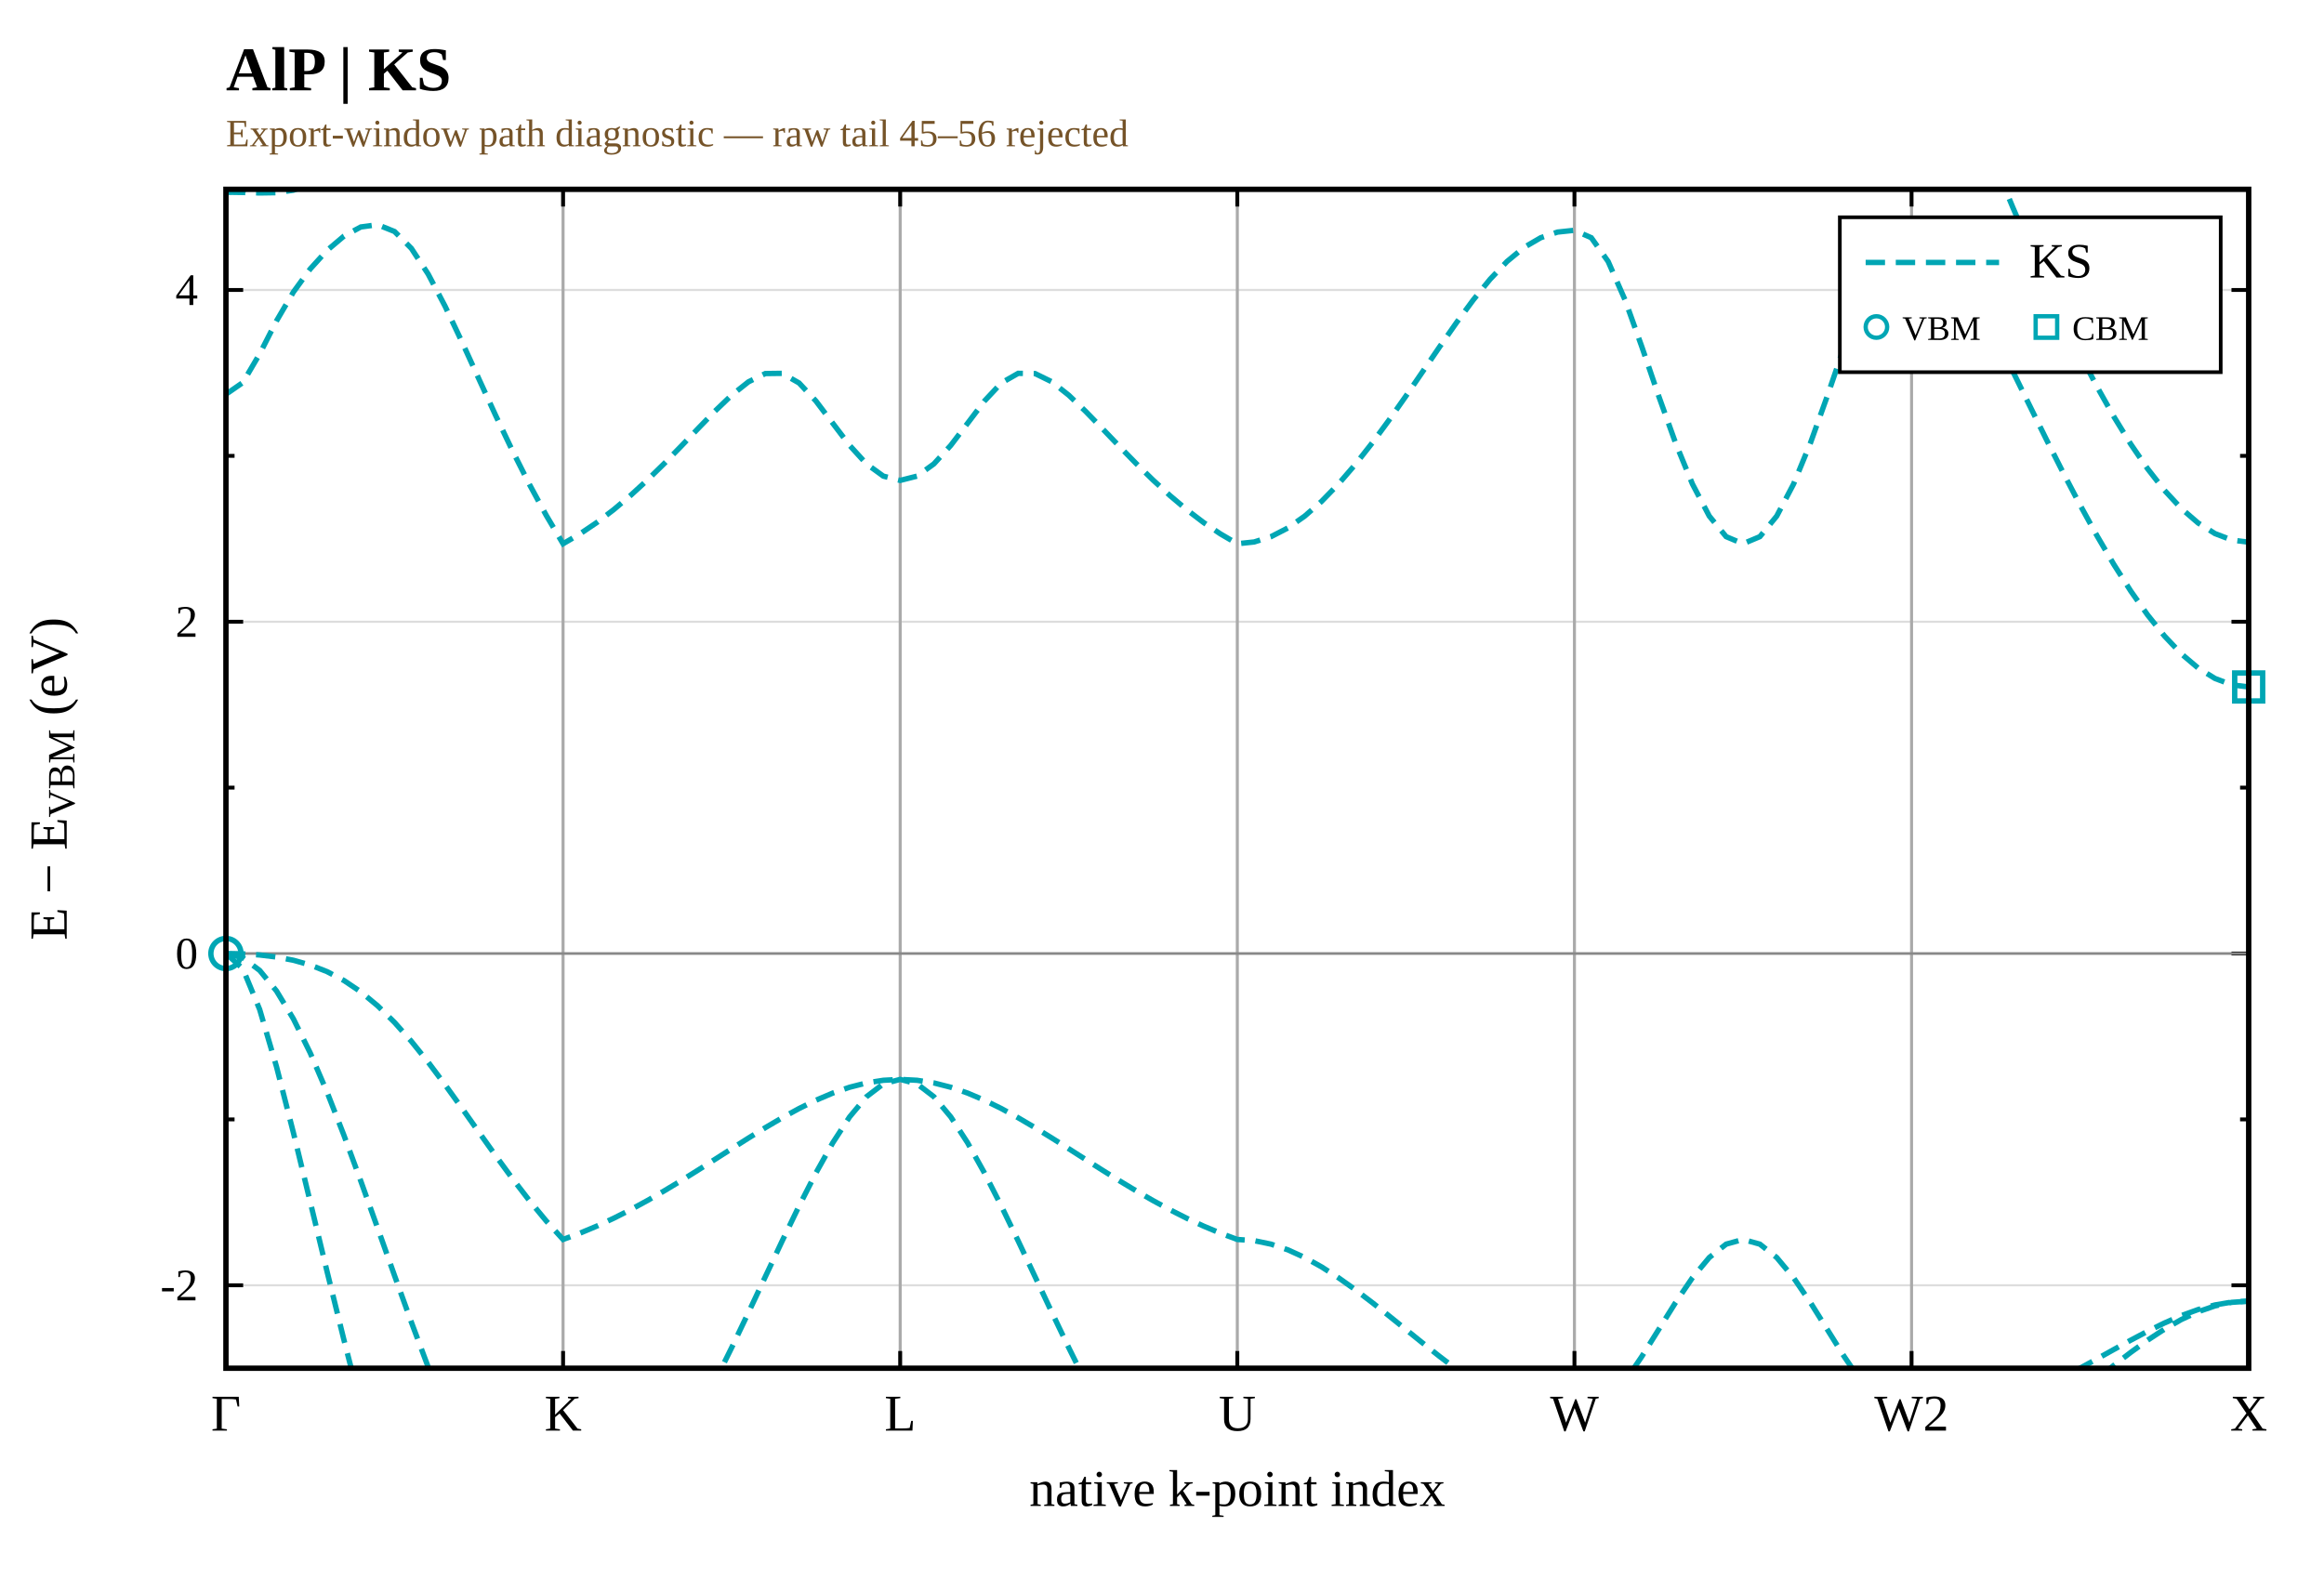
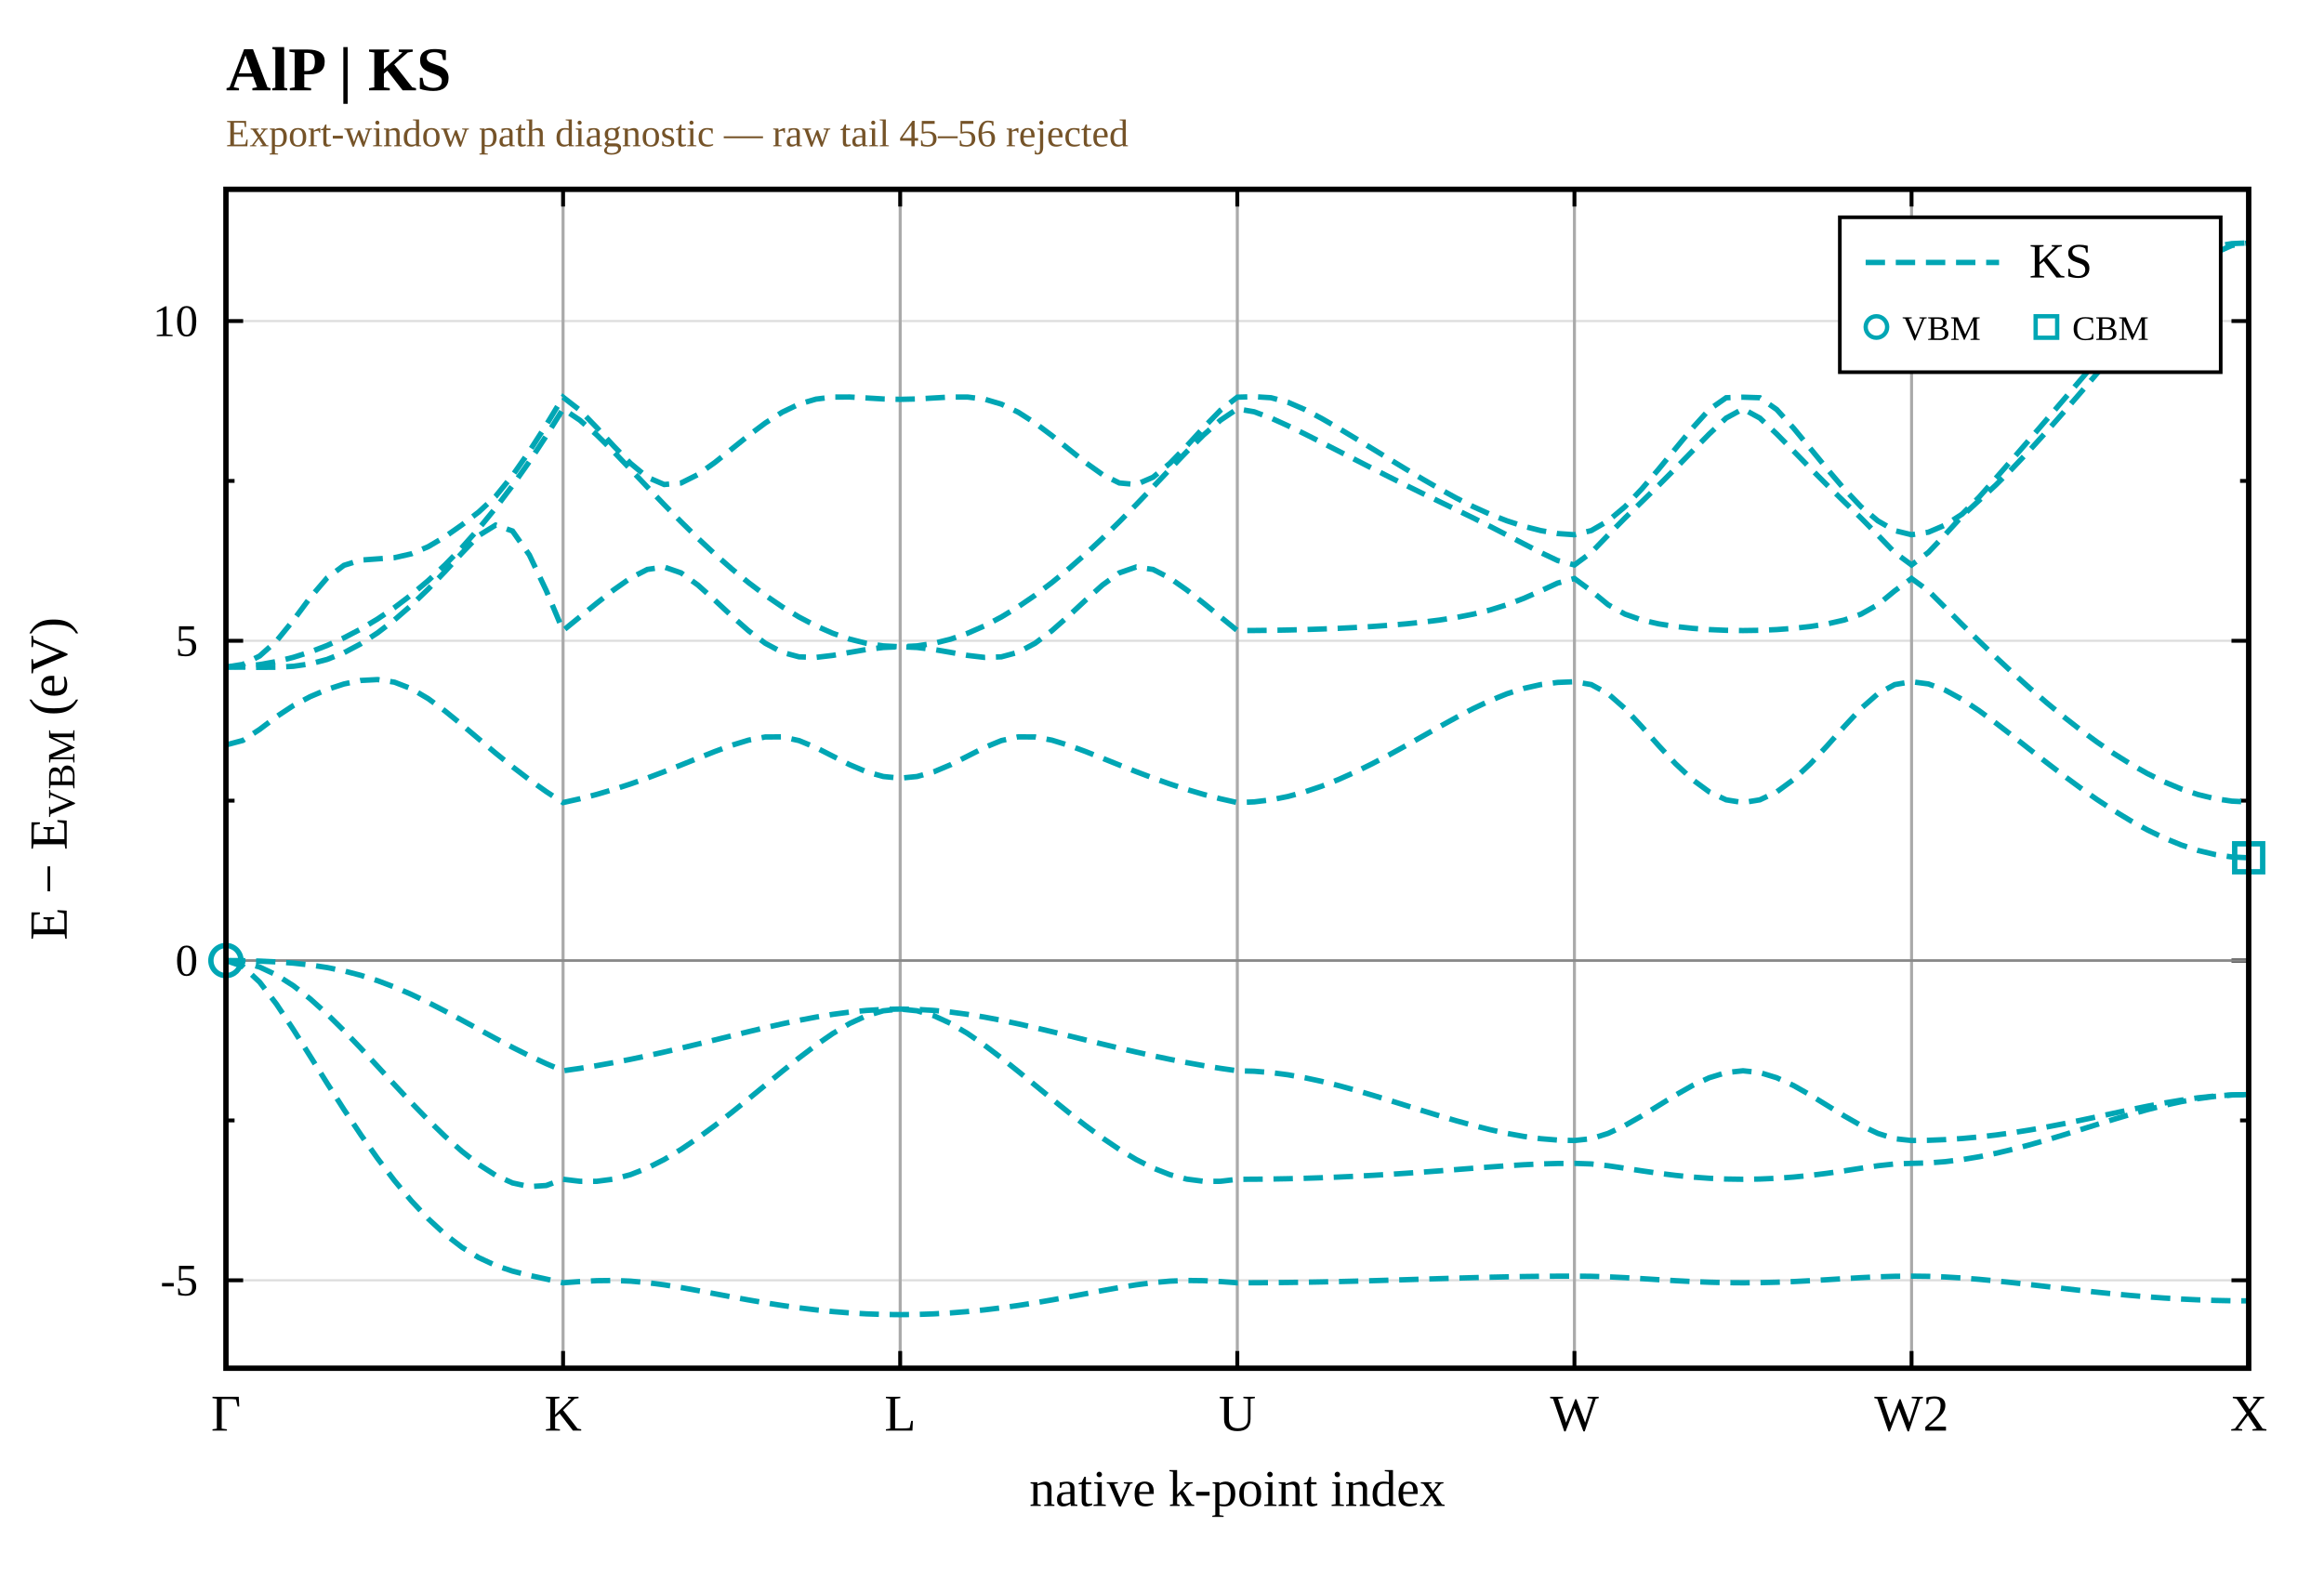
<svg xmlns="http://www.w3.org/2000/svg" width="1080" height="740" viewBox="0 0 1080 740">
  <rect width="100%" height="100%" fill="white" />
  <text x="105" y="42" font-family="Times New Roman, DejaVu Serif, serif" font-size="29" font-weight="bold">AlP | KS</text>
  <defs>
    <clipPath id="frontier-clip">
      <rect x="105" y="88" width="940" height="548" />
    </clipPath>
  </defs>
  <text id="diagnostic-warning" x="105" y="68" font-family="Times New Roman, DejaVu Serif, serif" font-size="18" fill="#755328">Export-window path diagnostic — raw tail 45–56 rejected</text>
-   <line x1="105" y1="597.445" x2="1045" y2="597.445" stroke="#dddddd" stroke-width="1" />
-   <text x="92" y="604.445" text-anchor="end" font-family="Times New Roman, DejaVu Serif, serif" font-size="21">-2</text>
-   <line x1="105" y1="597.445" x2="113" y2="597.445" stroke="black" stroke-width="1.8" />
-   <line x1="1045" y1="597.445" x2="1037" y2="597.445" stroke="black" stroke-width="1.8" />
-   <line x1="105" y1="520.336" x2="109" y2="520.336" stroke="black" stroke-width="1.8" />
-   <line x1="1045" y1="520.336" x2="1041" y2="520.336" stroke="black" stroke-width="1.8" />
-   <line x1="105" y1="443.227" x2="1045" y2="443.227" stroke="#dddddd" stroke-width="1" />
-   <text x="92" y="450.227" text-anchor="end" font-family="Times New Roman, DejaVu Serif, serif" font-size="21">0</text>
-   <line x1="105" y1="443.227" x2="113" y2="443.227" stroke="black" stroke-width="1.8" />
-   <line x1="1045" y1="443.227" x2="1037" y2="443.227" stroke="black" stroke-width="1.8" />
-   <line x1="105" y1="366.118" x2="109" y2="366.118" stroke="black" stroke-width="1.8" />
-   <line x1="1045" y1="366.118" x2="1041" y2="366.118" stroke="black" stroke-width="1.8" />
-   <line x1="105" y1="289.008" x2="1045" y2="289.008" stroke="#dddddd" stroke-width="1" />
-   <text x="92" y="296.008" text-anchor="end" font-family="Times New Roman, DejaVu Serif, serif" font-size="21">2</text>
-   <line x1="105" y1="289.008" x2="113" y2="289.008" stroke="black" stroke-width="1.8" />
-   <line x1="1045" y1="289.008" x2="1037" y2="289.008" stroke="black" stroke-width="1.8" />
-   <line x1="105" y1="211.899" x2="109" y2="211.899" stroke="black" stroke-width="1.8" />
-   <line x1="1045" y1="211.899" x2="1041" y2="211.899" stroke="black" stroke-width="1.8" />
-   <line x1="105" y1="134.790" x2="1045" y2="134.790" stroke="#dddddd" stroke-width="1" />
-   <text x="92" y="141.790" text-anchor="end" font-family="Times New Roman, DejaVu Serif, serif" font-size="21">4</text>
-   <line x1="105" y1="134.790" x2="113" y2="134.790" stroke="black" stroke-width="1.8" />
-   <line x1="1045" y1="134.790" x2="1037" y2="134.790" stroke="black" stroke-width="1.8" />
+   <line x1="105" y1="595.122" x2="1045" y2="595.122" stroke="#dddddd" stroke-width="1" />
+   <text x="92" y="602.122" text-anchor="end" font-family="Times New Roman, DejaVu Serif, serif" font-size="21">-5</text>
+   <line x1="105" y1="595.122" x2="113" y2="595.122" stroke="black" stroke-width="1.8" />
+   <line x1="1045" y1="595.122" x2="1037" y2="595.122" stroke="black" stroke-width="1.8" />
+   <line x1="105" y1="520.807" x2="109" y2="520.807" stroke="black" stroke-width="1.8" />
+   <line x1="1045" y1="520.807" x2="1041" y2="520.807" stroke="black" stroke-width="1.8" />
+   <line x1="105" y1="446.492" x2="1045" y2="446.492" stroke="#dddddd" stroke-width="1" />
+   <text x="92" y="453.492" text-anchor="end" font-family="Times New Roman, DejaVu Serif, serif" font-size="21">0</text>
+   <line x1="105" y1="446.492" x2="113" y2="446.492" stroke="black" stroke-width="1.8" />
+   <line x1="1045" y1="446.492" x2="1037" y2="446.492" stroke="black" stroke-width="1.8" />
+   <line x1="105" y1="372.177" x2="109" y2="372.177" stroke="black" stroke-width="1.8" />
+   <line x1="1045" y1="372.177" x2="1041" y2="372.177" stroke="black" stroke-width="1.8" />
+   <line x1="105" y1="297.862" x2="1045" y2="297.862" stroke="#dddddd" stroke-width="1" />
+   <text x="92" y="304.862" text-anchor="end" font-family="Times New Roman, DejaVu Serif, serif" font-size="21">5</text>
+   <line x1="105" y1="297.862" x2="113" y2="297.862" stroke="black" stroke-width="1.8" />
+   <line x1="1045" y1="297.862" x2="1037" y2="297.862" stroke="black" stroke-width="1.8" />
+   <line x1="105" y1="223.548" x2="109" y2="223.548" stroke="black" stroke-width="1.8" />
+   <line x1="1045" y1="223.548" x2="1041" y2="223.548" stroke="black" stroke-width="1.8" />
+   <line x1="105" y1="149.233" x2="1045" y2="149.233" stroke="#dddddd" stroke-width="1" />
+   <text x="92" y="156.233" text-anchor="end" font-family="Times New Roman, DejaVu Serif, serif" font-size="21">10</text>
+   <line x1="105" y1="149.233" x2="113" y2="149.233" stroke="black" stroke-width="1.8" />
+   <line x1="1045" y1="149.233" x2="1037" y2="149.233" stroke="black" stroke-width="1.8" />
  <line x1="105.000" y1="88" x2="105.000" y2="636" stroke="#aaaaaa" stroke-width="1.4" />
  <text x="105.000" y="665" text-anchor="middle" font-family="Times New Roman, DejaVu Serif, serif" font-size="24">Γ</text>
  <line x1="105.000" y1="88" x2="105.000" y2="96" stroke="black" stroke-width="1.8" />
  <line x1="105.000" y1="636" x2="105.000" y2="628" stroke="black" stroke-width="1.8" />
  <line x1="261.667" y1="88" x2="261.667" y2="636" stroke="#aaaaaa" stroke-width="1.4" />
  <text x="261.667" y="665" text-anchor="middle" font-family="Times New Roman, DejaVu Serif, serif" font-size="24">K</text>
  <line x1="261.667" y1="88" x2="261.667" y2="96" stroke="black" stroke-width="1.8" />
  <line x1="261.667" y1="636" x2="261.667" y2="628" stroke="black" stroke-width="1.8" />
  <line x1="418.333" y1="88" x2="418.333" y2="636" stroke="#aaaaaa" stroke-width="1.4" />
  <text x="418.333" y="665" text-anchor="middle" font-family="Times New Roman, DejaVu Serif, serif" font-size="24">L</text>
  <line x1="418.333" y1="88" x2="418.333" y2="96" stroke="black" stroke-width="1.8" />
  <line x1="418.333" y1="636" x2="418.333" y2="628" stroke="black" stroke-width="1.8" />
  <line x1="575.000" y1="88" x2="575.000" y2="636" stroke="#aaaaaa" stroke-width="1.4" />
  <text x="575.000" y="665" text-anchor="middle" font-family="Times New Roman, DejaVu Serif, serif" font-size="24">U</text>
  <line x1="575.000" y1="88" x2="575.000" y2="96" stroke="black" stroke-width="1.8" />
  <line x1="575.000" y1="636" x2="575.000" y2="628" stroke="black" stroke-width="1.8" />
  <line x1="731.667" y1="88" x2="731.667" y2="636" stroke="#aaaaaa" stroke-width="1.4" />
  <text x="731.667" y="665" text-anchor="middle" font-family="Times New Roman, DejaVu Serif, serif" font-size="24">W</text>
  <line x1="731.667" y1="88" x2="731.667" y2="96" stroke="black" stroke-width="1.8" />
  <line x1="731.667" y1="636" x2="731.667" y2="628" stroke="black" stroke-width="1.8" />
  <line x1="888.333" y1="88" x2="888.333" y2="636" stroke="#aaaaaa" stroke-width="1.4" />
  <text x="888.333" y="665" text-anchor="middle" font-family="Times New Roman, DejaVu Serif, serif" font-size="24">W2</text>
  <line x1="888.333" y1="88" x2="888.333" y2="96" stroke="black" stroke-width="1.8" />
  <line x1="888.333" y1="636" x2="888.333" y2="628" stroke="black" stroke-width="1.8" />
  <line x1="1045.000" y1="88" x2="1045.000" y2="636" stroke="#aaaaaa" stroke-width="1.4" />
  <text x="1045.000" y="665" text-anchor="middle" font-family="Times New Roman, DejaVu Serif, serif" font-size="24">X</text>
  <line x1="1045.000" y1="88" x2="1045.000" y2="96" stroke="black" stroke-width="1.8" />
  <line x1="1045.000" y1="636" x2="1045.000" y2="628" stroke="black" stroke-width="1.8" />
-   <line x1="105" y1="443.227" x2="1045" y2="443.227" stroke="#888888" stroke-width="1.2" />
-   <path id="KS-rank-1" d="M105.000,443.227 L112.833,450.260 L120.667,469.227 L128.500,495.842 L136.333,526.449 L144.167,558.680 L152.000,591.105 L159.833,622.836 L167.667,653.279 L175.500,682.001 L183.333,708.658 L191.167,732.946 L199.000,754.589 L206.833,773.337 L214.667,788.991 L222.500,801.463 L230.333,810.882 L238.167,817.723 L246.000,822.845 L253.833,827.286 L261.667,831.801 L269.500,830.305 L277.333,829.240 L285.167,829.001 L293.000,829.793 L300.833,831.604 L308.667,834.264 L316.500,837.534 L324.333,841.174 L332.167,844.979 L340.000,848.788 L347.833,852.476 L355.667,855.947 L363.500,859.131 L371.333,861.973 L379.167,864.434 L387.000,866.483 L394.833,868.097 L402.667,869.261 L410.500,869.963 L418.333,870.198 L426.167,869.963 L434.000,869.261 L441.833,868.097 L449.667,866.483 L457.500,864.434 L465.333,861.973 L473.167,859.131 L481.000,855.947 L488.833,852.476 L496.667,848.788 L504.500,844.979 L512.333,841.174 L520.167,837.534 L528.000,834.264 L535.833,831.604 L543.667,829.793 L551.500,829.001 L559.333,829.240 L567.167,830.305 L575.000,831.801 L582.833,831.758 L590.667,831.629 L598.500,831.416 L606.333,831.122 L614.167,830.753 L622.000,830.314 L629.833,829.813 L637.667,829.261 L645.500,828.668 L653.333,828.046 L661.167,827.411 L669.000,826.778 L676.833,826.162 L684.667,825.585 L692.500,825.062 L700.333,824.611 L708.167,824.247 L716.000,823.982 L723.833,823.824 L731.667,823.773 L739.500,823.982 L747.333,824.611 L755.167,825.585 L763.000,826.778 L770.833,828.046 L778.667,829.261 L786.500,830.314 L794.333,831.122 L802.167,831.629 L810.000,831.801 L817.833,831.629 L825.667,831.122 L833.500,830.314 L841.333,829.261 L849.167,828.046 L857.000,826.778 L864.833,825.585 L872.667,824.611 L880.500,823.982 L888.333,823.773 L896.167,824.030 L904.000,824.787 L911.833,825.999 L919.667,827.598 L927.500,829.508 L935.333,831.642 L943.167,833.922 L951.000,836.272 L958.833,838.625 L966.667,840.926 L974.500,843.123 L982.333,845.179 L990.167,847.060 L998.000,848.737 L1005.833,850.189 L1013.667,851.399 L1021.500,852.354 L1029.333,853.042 L1037.167,853.458 L1045.000,853.598" fill="none" stroke="#00A6B4" stroke-width="2.5" stroke-dasharray="9 5" clip-path="url(#frontier-clip)" />
-   <path id="KS-rank-2" d="M105.000,443.227 L112.833,445.206 L120.667,451.077 L128.500,460.641 L136.333,473.576 L144.167,489.436 L152.000,507.684 L159.833,527.731 L167.667,548.985 L175.500,570.881 L183.333,592.906 L191.167,614.588 L199.000,635.496 L206.833,655.204 L214.667,673.261 L222.500,689.134 L230.333,702.145 L238.167,711.399 L246.000,715.833 L253.833,714.482 L261.667,706.977 L269.500,709.399 L277.333,709.427 L285.167,706.785 L293.000,701.398 L300.833,693.411 L308.667,683.130 L316.500,670.932 L324.333,657.193 L332.167,642.263 L340.000,626.459 L347.833,610.083 L355.667,593.431 L363.500,576.822 L371.333,560.616 L379.167,545.241 L387.000,531.216 L394.833,519.166 L402.667,509.795 L410.500,503.806 L418.333,501.740 L426.167,503.806 L434.000,509.795 L441.833,519.166 L449.667,531.216 L457.500,545.241 L465.333,560.616 L473.167,576.822 L481.000,593.431 L488.833,610.083 L496.667,626.459 L504.500,642.263 L512.333,657.193 L520.167,670.932 L528.000,683.130 L535.833,693.411 L543.667,701.398 L551.500,706.785 L559.333,709.427 L567.167,709.399 L575.000,706.977 L582.833,706.902 L590.667,706.676 L598.500,706.301 L606.333,705.777 L614.167,705.108 L622.000,704.296 L629.833,703.347 L637.667,702.265 L645.500,701.059 L653.333,699.739 L661.167,698.317 L669.000,696.814 L676.833,695.254 L684.667,693.674 L692.500,692.125 L700.333,690.680 L708.167,689.433 L716.000,688.491 L723.833,687.938 L731.667,687.774 L739.500,688.491 L747.333,690.680 L755.167,693.674 L763.000,696.814 L770.833,699.739 L778.667,702.265 L786.500,704.296 L794.333,705.777 L802.167,706.676 L810.000,706.977 L817.833,706.676 L825.667,705.777 L833.500,704.296 L841.333,702.265 L849.167,699.739 L857.000,696.814 L864.833,693.674 L872.667,690.680 L880.500,688.491 L888.333,687.774 L896.167,687.256 L904.000,685.722 L911.833,683.223 L919.667,679.843 L927.500,675.682 L935.333,670.853 L943.167,665.474 L951.000,659.669 L958.833,653.558 L966.667,647.268 L974.500,640.928 L982.333,634.673 L990.167,628.642 L998.000,622.983 L1005.833,617.848 L1013.667,613.385 L1021.500,609.739 L1029.333,607.034 L1037.167,605.370 L1045.000,604.808" fill="none" stroke="#00A6B4" stroke-width="2.5" stroke-dasharray="9 5" clip-path="url(#frontier-clip)" />
-   <path id="KS-rank-3" d="M105.000,443.227 L112.833,443.390 L120.667,443.907 L128.500,444.855 L136.333,446.356 L144.167,448.564 L152.000,451.647 L159.833,455.766 L167.667,461.041 L175.500,467.536 L183.333,475.235 L191.167,484.040 L199.000,493.778 L206.833,504.223 L214.667,515.117 L222.500,526.192 L230.333,537.193 L238.167,547.883 L246.000,558.052 L253.833,567.522 L261.667,576.142 L269.500,573.229 L277.333,569.940 L285.167,566.296 L293.000,562.328 L300.833,558.066 L308.667,553.552 L316.500,548.830 L324.333,543.949 L332.167,538.972 L340.000,533.964 L347.833,529.004 L355.667,524.175 L363.500,519.569 L371.333,515.286 L379.167,511.428 L387.000,508.097 L394.833,505.388 L402.667,503.385 L410.500,502.155 L418.333,501.740 L426.167,502.155 L434.000,503.385 L441.833,505.388 L449.667,508.097 L457.500,511.428 L465.333,515.286 L473.167,519.569 L481.000,524.175 L488.833,529.004 L496.667,533.964 L504.500,538.972 L512.333,543.949 L520.167,548.830 L528.000,553.552 L535.833,558.066 L543.667,562.328 L551.500,566.296 L559.333,569.940 L567.167,573.229 L575.000,576.142 L582.833,576.692 L590.667,578.321 L598.500,580.966 L606.333,584.533 L614.167,588.902 L622.000,593.938 L629.833,599.503 L637.667,605.455 L645.500,611.659 L653.333,617.985 L661.167,624.309 L669.000,630.511 L676.833,636.470 L684.667,642.066 L692.500,647.170 L700.333,651.640 L708.167,655.320 L716.000,658.046 L723.833,659.694 L731.667,660.228 L739.500,658.046 L747.333,651.640 L755.167,642.066 L763.000,630.511 L770.833,617.985 L778.667,605.455 L786.500,593.938 L794.333,584.533 L802.167,578.321 L810.000,576.142 L817.833,578.321 L825.667,584.533 L833.500,593.938 L841.333,605.455 L849.167,617.985 L857.000,630.511 L864.833,642.066 L872.667,651.640 L880.500,658.046 L888.333,660.228 L896.167,659.956 L904.000,659.144 L911.833,657.801 L919.667,655.945 L927.500,653.599 L935.333,650.797 L943.167,647.577 L951.000,643.989 L958.833,640.091 L966.667,635.952 L974.500,631.656 L982.333,627.296 L990.167,622.980 L998.000,618.830 L1005.833,614.978 L1013.667,611.563 L1021.500,608.723 L1029.333,606.587 L1037.167,605.259 L1045.000,604.808" fill="none" stroke="#00A6B4" stroke-width="2.5" stroke-dasharray="9 5" clip-path="url(#frontier-clip)" />
-   <path id="KS-rank-4" d="M105.000,183.266 L112.833,177.845 L120.667,164.508 L128.500,149.159 L136.333,135.770 L144.167,125.005 L152.000,116.385 L159.833,109.762 L167.667,105.503 L175.500,104.446 L183.333,107.607 L191.167,115.459 L199.000,127.448 L206.833,142.351 L214.667,158.891 L222.500,176.050 L230.333,193.102 L238.167,209.559 L246.000,225.097 L253.833,239.524 L261.667,252.752 L269.500,248.179 L277.333,242.893 L285.167,236.925 L293.000,230.320 L300.833,223.140 L308.667,215.476 L316.500,207.457 L324.333,199.270 L332.167,191.202 L340.000,183.702 L347.833,177.483 L355.667,173.642 L363.500,173.540 L371.333,178.020 L379.167,186.394 L387.000,196.742 L394.833,207.031 L402.667,215.630 L410.500,221.320 L418.333,223.311 L426.167,221.320 L434.000,215.630 L441.833,207.031 L449.667,196.742 L457.500,186.394 L465.333,178.020 L473.167,173.540 L481.000,173.642 L488.833,177.483 L496.667,183.702 L504.500,191.202 L512.333,199.270 L520.167,207.457 L528.000,215.476 L535.833,223.140 L543.667,230.320 L551.500,236.925 L559.333,242.893 L567.167,248.179 L575.000,252.752 L582.833,251.923 L590.667,249.454 L598.500,245.412 L606.333,239.897 L614.167,233.038 L622.000,224.982 L629.833,215.890 L637.667,205.929 L645.500,195.277 L653.333,184.128 L661.167,172.694 L669.000,161.223 L676.833,150.006 L684.667,139.389 L692.500,129.769 L700.333,121.546 L708.167,115.059 L716.000,110.500 L723.833,107.876 L731.667,107.048 L739.500,110.500 L747.333,121.546 L755.167,139.389 L763.000,161.223 L770.833,184.128 L778.667,205.929 L786.500,224.982 L794.333,239.897 L802.167,249.454 L810.000,252.752 L817.833,249.454 L825.667,239.897 L833.500,224.982 L841.333,205.929 L849.167,184.128 L857.000,161.223 L864.833,139.389 L872.667,121.546 L880.500,110.500 L888.333,107.048 L896.167,109.713 L904.000,117.196 L911.833,128.320 L919.667,141.850 L927.500,156.811 L935.333,172.505 L943.167,188.453 L951.000,204.309 L958.833,219.820 L966.667,234.781 L974.500,249.017 L982.333,262.371 L990.167,274.688 L998.000,285.815 L1005.833,295.599 L1013.667,303.884 L1021.500,310.520 L1029.333,315.374 L1037.167,318.333 L1045.000,319.328" fill="none" stroke="#00A6B4" stroke-width="2.5" stroke-dasharray="9 5" clip-path="url(#frontier-clip)" />
-   <path id="KS-rank-5" d="M105.000,89.343 L112.833,89.465 L120.667,89.685 L128.500,89.559 L136.333,88.411 L144.167,85.492 L152.000,80.166 L159.833,72.092 L167.667,61.296 L175.500,48.015 L183.333,32.476 L191.167,14.844 L199.000,-4.709 L206.833,-25.910 L214.667,-48.122 L222.500,-69.241 L230.333,-81.832 L238.167,-74.710 L246.000,-45.823 L253.833,-3.004 L261.667,45.334 L269.500,28.812 L277.333,12.306 L285.167,-3.629 L293.000,-17.915 L300.833,-28.360 L308.667,-31.286 L316.500,-24.210 L324.333,-9.531 L332.167,8.668 L340.000,27.623 L347.833,45.512 L355.667,60.705 L363.500,71.553 L371.333,77.036 L379.167,77.697 L387.000,75.302 L394.833,71.678 L402.667,68.187 L410.500,65.739 L418.333,64.864 L426.167,65.739 L434.000,68.187 L441.833,71.678 L449.667,75.302 L457.500,77.697 L465.333,77.036 L473.167,71.553 L481.000,60.705 L488.833,45.512 L496.667,27.623 L504.500,8.668 L512.333,-9.531 L520.167,-24.210 L528.000,-31.286 L535.833,-28.360 L543.667,-17.915 L551.500,-3.629 L559.333,12.306 L567.167,28.812 L575.000,45.334 L582.833,45.261 L590.667,45.043 L598.500,44.678 L606.333,44.162 L614.167,43.490 L622.000,42.655 L629.833,41.643 L637.667,40.431 L645.500,38.990 L653.333,37.269 L661.167,35.195 L669.000,32.659 L676.833,29.508 L684.667,25.539 L692.500,20.509 L700.333,14.188 L708.167,6.455 L716.000,-2.528 L723.833,-11.885 L731.667,-17.394 L739.500,-2.528 L747.333,14.188 L755.167,25.539 L763.000,32.659 L770.833,37.269 L778.667,40.431 L786.500,42.655 L794.333,44.162 L802.167,45.043 L810.000,45.334 L817.833,45.043 L825.667,44.162 L833.500,42.655 L841.333,40.431 L849.167,37.269 L857.000,32.659 L864.833,25.539 L872.667,14.188 L880.500,-2.528 L888.333,-17.394 L896.167,-2.633 L904.000,17.673 L911.833,37.995 L919.667,57.942 L927.500,77.394 L935.333,96.278 L943.167,114.528 L951.000,132.076 L958.833,148.849 L966.667,164.766 L974.500,179.735 L982.333,193.651 L990.167,206.400 L998.000,217.857 L1005.833,227.886 L1013.667,236.347 L1021.500,243.102 L1029.333,248.030 L1037.167,251.031 L1045.000,252.038" fill="none" stroke="#00A6B4" stroke-width="2.5" stroke-dasharray="9 5" clip-path="url(#frontier-clip)" />
-   <path id="KS-rank-6" d="M105.000,89.343 L112.833,88.595 L120.667,86.363 L128.500,82.682 L136.333,77.596 L144.167,71.139 L152.000,63.321 L159.833,54.118 L167.667,43.475 L175.500,31.319 L183.333,17.576 L191.167,2.173 L199.000,-14.965 L206.833,-33.921 L214.667,-54.783 L222.500,-77.628 L230.333,-102.508 L238.167,-129.437 L246.000,-158.384 L253.833,-189.271 L261.667,-221.956 L269.500,-208.276 L277.333,-190.533 L285.167,-170.394 L293.000,-149.176 L300.833,-127.706 L308.667,-106.483 L316.500,-85.824 L324.333,-65.946 L332.167,-47.014 L340.000,-29.165 L347.833,-12.522 L355.667,2.798 L363.500,16.682 L371.333,29.017 L379.167,39.691 L387.000,48.600 L394.833,55.646 L402.667,60.744 L410.500,63.831 L418.333,64.864 L426.167,63.831 L434.000,60.744 L441.833,55.646 L449.667,48.600 L457.500,39.691 L465.333,29.017 L473.167,16.682 L481.000,2.798 L488.833,-12.522 L496.667,-29.165 L504.500,-47.014 L512.333,-65.946 L520.167,-85.824 L528.000,-106.483 L535.833,-127.706 L543.667,-149.176 L551.500,-170.394 L559.333,-190.533 L567.167,-208.276 L575.000,-221.956 L582.833,-218.475 L590.667,-210.864 L598.500,-201.666 L606.333,-191.762 L614.167,-181.516 L622.000,-171.119 L629.833,-160.687 L637.667,-150.301 L645.500,-140.019 L653.333,-129.881 L661.167,-119.905 L669.000,-110.068 L676.833,-100.285 L684.667,-90.396 L692.500,-80.238 L700.333,-69.788 L708.167,-59.200 L716.000,-48.756 L723.833,-39.119 L731.667,-33.797 L739.500,-48.756 L747.333,-69.788 L755.167,-90.396 L763.000,-110.068 L770.833,-129.881 L778.667,-150.301 L786.500,-171.119 L794.333,-191.762 L802.167,-210.864 L810.000,-221.956 L817.833,-210.864 L825.667,-191.762 L833.500,-171.119 L841.333,-150.301 L849.167,-129.881 L857.000,-110.068 L864.833,-90.396 L872.667,-69.788 L880.500,-48.756 L888.333,-33.797 L896.167,-48.946 L904.000,-70.421 L911.833,-92.696 L919.667,-111.458 L927.500,-130.142 L935.333,-150.470 L943.167,-171.995 L951.000,-194.397 L958.833,-217.441 L966.667,-240.928 L974.500,-264.670 L982.333,-288.468 L990.167,-312.082 L998.000,-335.193 L1005.833,-357.352 L1013.667,-377.896 L1021.500,-395.864 L1029.333,-409.993 L1037.167,-419.008 L1045.000,-422.090" fill="none" stroke="#00A6B4" stroke-width="2.5" stroke-dasharray="9 5" clip-path="url(#frontier-clip)" />
-   <path id="KS-rank-7" d="M105.000,89.343 L112.833,86.161 L120.667,75.993 L128.500,57.855 L136.333,32.894 L144.167,5.550 L152.000,-18.135 L159.833,-33.318 L167.667,-39.624 L175.500,-41.093 L183.333,-42.575 L191.167,-47.177 L199.000,-55.801 L206.833,-67.853 L214.667,-82.117 L222.500,-97.679 L230.333,-116.545 L238.167,-141.608 L246.000,-170.825 L253.833,-202.520 L261.667,-236.049 L269.500,-220.314 L277.333,-199.385 L285.167,-177.220 L293.000,-156.350 L300.833,-139.549 L308.667,-130.760 L316.500,-132.603 L324.333,-142.768 L332.167,-157.263 L340.000,-173.455 L347.833,-189.762 L355.667,-204.973 L363.500,-217.953 L371.333,-227.701 L379.167,-233.694 L387.000,-236.214 L394.833,-236.263 L402.667,-235.122 L410.500,-233.932 L418.333,-233.448 L426.167,-233.932 L434.000,-235.122 L441.833,-236.263 L449.667,-236.214 L457.500,-233.694 L465.333,-227.701 L473.167,-217.953 L481.000,-204.973 L488.833,-189.762 L496.667,-173.455 L504.500,-157.263 L512.333,-142.768 L520.167,-132.603 L528.000,-130.760 L535.833,-139.549 L543.667,-156.350 L551.500,-177.220 L559.333,-199.385 L567.167,-220.314 L575.000,-236.049 L582.833,-236.672 L590.667,-235.402 L598.500,-229.979 L606.333,-221.201 L614.167,-210.476 L622.000,-198.746 L629.833,-186.531 L637.667,-174.117 L645.500,-161.685 L653.333,-149.362 L661.167,-137.264 L669.000,-125.532 L676.833,-114.365 L684.667,-104.037 L692.500,-94.839 L700.333,-86.940 L708.167,-80.380 L716.000,-75.212 L723.833,-71.638 L731.667,-70.217 L739.500,-75.212 L747.333,-86.940 L755.167,-104.037 L763.000,-125.532 L770.833,-149.362 L778.667,-174.117 L786.500,-198.746 L794.333,-221.201 L802.167,-235.402 L810.000,-236.049 L817.833,-235.402 L825.667,-221.201 L833.500,-198.746 L841.333,-174.117 L849.167,-149.362 L857.000,-125.532 L864.833,-104.037 L872.667,-86.940 L880.500,-75.212 L888.333,-70.217 L896.167,-73.276 L904.000,-81.950 L911.833,-95.079 L919.667,-115.390 L927.500,-138.397 L935.333,-161.657 L943.167,-185.126 L951.000,-208.762 L958.833,-232.520 L966.667,-256.348 L974.500,-280.181 L982.333,-303.935 L990.167,-327.476 L998.000,-350.584 L1005.833,-372.816 L1013.667,-393.131 L1021.500,-409.051 L1029.333,-417.850 L1037.167,-421.246 L1045.000,-422.090" fill="none" stroke="#00A6B4" stroke-width="2.5" stroke-dasharray="9 5" clip-path="url(#frontier-clip)" />
-   <circle id="KS-VBM-1" cx="105.000" cy="443.227" r="7" fill="none" stroke="#00A6B4" stroke-width="2.5" />
-   <rect id="KS-CBM-1" x="1038.500" y="312.828" width="13" height="13" fill="none" stroke="#00A6B4" stroke-width="2.5" />
+   <line x1="105" y1="446.492" x2="1045" y2="446.492" stroke="#888888" stroke-width="1.2" />
+   <path id="KS-rank-1" d="M105.000,446.492 L112.833,449.203 L120.667,456.515 L128.500,466.775 L136.333,478.574 L144.167,491.000 L152.000,503.500 L159.833,515.732 L167.667,527.468 L175.500,538.540 L183.333,548.817 L191.167,558.180 L199.000,566.523 L206.833,573.751 L214.667,579.785 L222.500,584.593 L230.333,588.225 L238.167,590.862 L246.000,592.836 L253.833,594.548 L261.667,596.289 L269.500,595.712 L277.333,595.301 L285.167,595.209 L293.000,595.515 L300.833,596.213 L308.667,597.238 L316.500,598.499 L324.333,599.902 L332.167,601.369 L340.000,602.838 L347.833,604.259 L355.667,605.597 L363.500,606.825 L371.333,607.920 L379.167,608.869 L387.000,609.659 L394.833,610.281 L402.667,610.730 L410.500,611.001 L418.333,611.091 L426.167,611.001 L434.000,610.730 L441.833,610.281 L449.667,609.659 L457.500,608.869 L465.333,607.920 L473.167,606.825 L481.000,605.597 L488.833,604.259 L496.667,602.838 L504.500,601.369 L512.333,599.902 L520.167,598.499 L528.000,597.238 L535.833,596.213 L543.667,595.515 L551.500,595.209 L559.333,595.301 L567.167,595.712 L575.000,596.289 L582.833,596.272 L590.667,596.223 L598.500,596.140 L606.333,596.027 L614.167,595.885 L622.000,595.715 L629.833,595.523 L637.667,595.310 L645.500,595.081 L653.333,594.841 L661.167,594.596 L669.000,594.352 L676.833,594.115 L684.667,593.892 L692.500,593.691 L700.333,593.517 L708.167,593.377 L716.000,593.275 L723.833,593.214 L731.667,593.194 L739.500,593.275 L747.333,593.517 L755.167,593.892 L763.000,594.352 L770.833,594.841 L778.667,595.310 L786.500,595.715 L794.333,596.027 L802.167,596.223 L810.000,596.289 L817.833,596.223 L825.667,596.027 L833.500,595.715 L841.333,595.310 L849.167,594.841 L857.000,594.352 L864.833,593.892 L872.667,593.517 L880.500,593.275 L888.333,593.194 L896.167,593.293 L904.000,593.585 L911.833,594.052 L919.667,594.669 L927.500,595.405 L935.333,596.228 L943.167,597.107 L951.000,598.012 L958.833,598.920 L966.667,599.806 L974.500,600.654 L982.333,601.446 L990.167,602.171 L998.000,602.818 L1005.833,603.378 L1013.667,603.844 L1021.500,604.212 L1029.333,604.477 L1037.167,604.638 L1045.000,604.692" fill="none" stroke="#00A6B4" stroke-width="2.5" stroke-dasharray="9 5" clip-path="url(#frontier-clip)" />
+   <path id="KS-rank-2" d="M105.000,446.492 L112.833,447.255 L120.667,449.518 L128.500,453.205 L136.333,458.192 L144.167,464.306 L152.000,471.341 L159.833,479.069 L167.667,487.262 L175.500,495.703 L183.333,504.194 L191.167,512.553 L199.000,520.613 L206.833,528.210 L214.667,535.171 L222.500,541.290 L230.333,546.306 L238.167,549.873 L246.000,551.583 L253.833,551.062 L261.667,548.169 L269.500,549.102 L277.333,549.113 L285.167,548.095 L293.000,546.018 L300.833,542.939 L308.667,538.976 L316.500,534.273 L324.333,528.977 L332.167,523.221 L340.000,517.129 L347.833,510.816 L355.667,504.396 L363.500,497.993 L371.333,491.746 L379.167,485.819 L387.000,480.412 L394.833,475.767 L402.667,472.154 L410.500,469.846 L418.333,469.049 L426.167,469.846 L434.000,472.154 L441.833,475.767 L449.667,480.412 L457.500,485.819 L465.333,491.746 L473.167,497.993 L481.000,504.396 L488.833,510.816 L496.667,517.129 L504.500,523.221 L512.333,528.977 L520.167,534.273 L528.000,538.976 L535.833,542.939 L543.667,546.018 L551.500,548.095 L559.333,549.113 L567.167,549.102 L575.000,548.169 L582.833,548.140 L590.667,548.053 L598.500,547.908 L606.333,547.706 L614.167,547.448 L622.000,547.135 L629.833,546.769 L637.667,546.352 L645.500,545.887 L653.333,545.378 L661.167,544.830 L669.000,544.251 L676.833,543.649 L684.667,543.040 L692.500,542.443 L700.333,541.886 L708.167,541.405 L716.000,541.042 L723.833,540.829 L731.667,540.766 L739.500,541.042 L747.333,541.886 L755.167,543.040 L763.000,544.251 L770.833,545.378 L778.667,546.352 L786.500,547.135 L794.333,547.706 L802.167,548.053 L810.000,548.169 L817.833,548.053 L825.667,547.706 L833.500,547.135 L841.333,546.352 L849.167,545.378 L857.000,544.251 L864.833,543.040 L872.667,541.886 L880.500,541.042 L888.333,540.766 L896.167,540.566 L904.000,539.975 L911.833,539.012 L919.667,537.708 L927.500,536.104 L935.333,534.243 L943.167,532.169 L951.000,529.931 L958.833,527.575 L966.667,525.151 L974.500,522.707 L982.333,520.295 L990.167,517.970 L998.000,515.789 L1005.833,513.809 L1013.667,512.088 L1021.500,510.683 L1029.333,509.640 L1037.167,508.999 L1045.000,508.782" fill="none" stroke="#00A6B4" stroke-width="2.5" stroke-dasharray="9 5" clip-path="url(#frontier-clip)" />
+   <path id="KS-rank-3" d="M105.000,446.492 L112.833,446.555 L120.667,446.754 L128.500,447.120 L136.333,447.698 L144.167,448.549 L152.000,449.738 L159.833,451.326 L167.667,453.359 L175.500,455.863 L183.333,458.831 L191.167,462.226 L199.000,465.980 L206.833,470.006 L214.667,474.206 L222.500,478.475 L230.333,482.716 L238.167,486.837 L246.000,490.757 L253.833,494.408 L261.667,497.731 L269.500,496.608 L277.333,495.340 L285.167,493.936 L293.000,492.406 L300.833,490.763 L308.667,489.023 L316.500,487.202 L324.333,485.321 L332.167,483.402 L340.000,481.472 L347.833,479.559 L355.667,477.698 L363.500,475.922 L371.333,474.271 L379.167,472.784 L387.000,471.500 L394.833,470.455 L402.667,469.683 L410.500,469.209 L418.333,469.049 L426.167,469.209 L434.000,469.683 L441.833,470.455 L449.667,471.500 L457.500,472.784 L465.333,474.271 L473.167,475.922 L481.000,477.698 L488.833,479.559 L496.667,481.472 L504.500,483.402 L512.333,485.321 L520.167,487.202 L528.000,489.023 L535.833,490.763 L543.667,492.406 L551.500,493.936 L559.333,495.340 L567.167,496.608 L575.000,497.731 L582.833,497.943 L590.667,498.571 L598.500,499.591 L606.333,500.966 L614.167,502.651 L622.000,504.592 L629.833,506.737 L637.667,509.031 L645.500,511.423 L653.333,513.862 L661.167,516.300 L669.000,518.691 L676.833,520.988 L684.667,523.145 L692.500,525.113 L700.333,526.836 L708.167,528.255 L716.000,529.306 L723.833,529.941 L731.667,530.147 L739.500,529.306 L747.333,526.836 L755.167,523.145 L763.000,518.691 L770.833,513.862 L778.667,509.031 L786.500,504.592 L794.333,500.966 L802.167,498.571 L810.000,497.731 L817.833,498.571 L825.667,500.966 L833.500,504.592 L841.333,509.031 L849.167,513.862 L857.000,518.691 L864.833,523.145 L872.667,526.836 L880.500,529.306 L888.333,530.147 L896.167,530.042 L904.000,529.729 L911.833,529.211 L919.667,528.496 L927.500,527.591 L935.333,526.511 L943.167,525.270 L951.000,523.886 L958.833,522.384 L966.667,520.788 L974.500,519.132 L982.333,517.451 L990.167,515.788 L998.000,514.188 L1005.833,512.703 L1013.667,511.386 L1021.500,510.291 L1029.333,509.468 L1037.167,508.956 L1045.000,508.782" fill="none" stroke="#00A6B4" stroke-width="2.5" stroke-dasharray="9 5" clip-path="url(#frontier-clip)" />
+   <path id="KS-rank-4" d="M105.000,346.276 L112.833,344.186 L120.667,339.045 L128.500,333.128 L136.333,327.966 L144.167,323.816 L152.000,320.493 L159.833,317.940 L167.667,316.298 L175.500,315.891 L183.333,317.109 L191.167,320.136 L199.000,324.758 L206.833,330.503 L214.667,336.880 L222.500,343.494 L230.333,350.068 L238.167,356.412 L246.000,362.402 L253.833,367.964 L261.667,373.063 L269.500,371.300 L277.333,369.263 L285.167,366.962 L293.000,364.416 L300.833,361.648 L308.667,358.693 L316.500,355.602 L324.333,352.446 L332.167,349.336 L340.000,346.444 L347.833,344.047 L355.667,342.566 L363.500,342.527 L371.333,344.254 L379.167,347.482 L387.000,351.471 L394.833,355.438 L402.667,358.753 L410.500,360.946 L418.333,361.714 L426.167,360.946 L434.000,358.753 L441.833,355.438 L449.667,351.471 L457.500,347.482 L465.333,344.254 L473.167,342.527 L481.000,342.566 L488.833,344.047 L496.667,346.444 L504.500,349.336 L512.333,352.446 L520.167,355.602 L528.000,358.693 L535.833,361.648 L543.667,364.416 L551.500,366.962 L559.333,369.263 L567.167,371.300 L575.000,373.063 L582.833,372.744 L590.667,371.792 L598.500,370.233 L606.333,368.107 L614.167,365.463 L622.000,362.358 L629.833,358.853 L637.667,355.013 L645.500,350.907 L653.333,346.609 L661.167,342.201 L669.000,337.778 L676.833,333.454 L684.667,329.362 L692.500,325.653 L700.333,322.483 L708.167,319.982 L716.000,318.224 L723.833,317.213 L731.667,316.894 L739.500,318.224 L747.333,322.483 L755.167,329.362 L763.000,337.778 L770.833,346.609 L778.667,355.013 L786.500,362.358 L794.333,368.107 L802.167,371.792 L810.000,373.063 L817.833,371.792 L825.667,368.107 L833.500,362.358 L841.333,355.013 L849.167,346.609 L857.000,337.778 L864.833,329.362 L872.667,322.483 L880.500,318.224 L888.333,316.894 L896.167,317.921 L904.000,320.806 L911.833,325.094 L919.667,330.310 L927.500,336.078 L935.333,342.128 L943.167,348.276 L951.000,354.388 L958.833,360.368 L966.667,366.135 L974.500,371.623 L982.333,376.771 L990.167,381.520 L998.000,385.809 L1005.833,389.581 L1013.667,392.775 L1021.500,395.333 L1029.333,397.204 L1037.167,398.345 L1045.000,398.728" fill="none" stroke="#00A6B4" stroke-width="2.5" stroke-dasharray="9 5" clip-path="url(#frontier-clip)" />
+   <path id="KS-rank-5" d="M105.000,310.069 L112.833,310.116 L120.667,310.200 L128.500,310.152 L136.333,309.709 L144.167,308.584 L152.000,306.531 L159.833,303.418 L167.667,299.256 L175.500,294.136 L183.333,288.146 L191.167,281.349 L199.000,273.811 L206.833,265.638 L214.667,257.075 L222.500,248.934 L230.333,244.080 L238.167,246.825 L246.000,257.961 L253.833,274.468 L261.667,293.103 L269.500,286.734 L277.333,280.370 L285.167,274.227 L293.000,268.720 L300.833,264.693 L308.667,263.565 L316.500,266.293 L324.333,271.952 L332.167,278.968 L340.000,286.275 L347.833,293.171 L355.667,299.028 L363.500,303.210 L371.333,305.324 L379.167,305.579 L387.000,304.656 L394.833,303.258 L402.667,301.913 L410.500,300.969 L418.333,300.632 L426.167,300.969 L434.000,301.913 L441.833,303.258 L449.667,304.656 L457.500,305.579 L465.333,305.324 L473.167,303.210 L481.000,299.028 L488.833,293.171 L496.667,286.275 L504.500,278.968 L512.333,271.952 L520.167,266.293 L528.000,263.565 L535.833,264.693 L543.667,268.720 L551.500,274.227 L559.333,280.370 L567.167,286.734 L575.000,293.103 L582.833,293.075 L590.667,292.991 L598.500,292.850 L606.333,292.651 L614.167,292.392 L622.000,292.070 L629.833,291.680 L637.667,291.213 L645.500,290.657 L653.333,289.994 L661.167,289.194 L669.000,288.216 L676.833,287.002 L684.667,285.472 L692.500,283.533 L700.333,281.096 L708.167,278.115 L716.000,274.652 L723.833,271.045 L731.667,268.921 L739.500,274.652 L747.333,281.096 L755.167,285.472 L763.000,288.216 L770.833,289.994 L778.667,291.213 L786.500,292.070 L794.333,292.651 L802.167,292.991 L810.000,293.103 L817.833,292.991 L825.667,292.651 L833.500,292.070 L841.333,291.213 L849.167,289.994 L857.000,288.216 L864.833,285.472 L872.667,281.096 L880.500,274.652 L888.333,268.921 L896.167,274.611 L904.000,282.439 L911.833,290.273 L919.667,297.963 L927.500,305.462 L935.333,312.742 L943.167,319.777 L951.000,326.542 L958.833,333.008 L966.667,339.144 L974.500,344.915 L982.333,350.280 L990.167,355.195 L998.000,359.611 L1005.833,363.477 L1013.667,366.739 L1021.500,369.343 L1029.333,371.243 L1037.167,372.400 L1045.000,372.788" fill="none" stroke="#00A6B4" stroke-width="2.5" stroke-dasharray="9 5" clip-path="url(#frontier-clip)" />
+   <path id="KS-rank-6" d="M105.000,310.069 L112.833,309.780 L120.667,308.920 L128.500,307.501 L136.333,305.540 L144.167,303.051 L152.000,300.037 L159.833,296.489 L167.667,292.386 L175.500,287.700 L183.333,282.402 L191.167,276.464 L199.000,269.857 L206.833,262.550 L214.667,254.507 L222.500,245.700 L230.333,236.109 L238.167,225.728 L246.000,214.569 L253.833,202.662 L261.667,190.061 L269.500,195.335 L277.333,202.175 L285.167,209.939 L293.000,218.118 L300.833,226.395 L308.667,234.577 L316.500,242.541 L324.333,250.204 L332.167,257.502 L340.000,264.383 L347.833,270.799 L355.667,276.705 L363.500,282.057 L371.333,286.812 L379.167,290.927 L387.000,294.362 L394.833,297.078 L402.667,299.044 L410.500,300.233 L418.333,300.632 L426.167,300.233 L434.000,299.044 L441.833,297.078 L449.667,294.362 L457.500,290.927 L465.333,286.812 L473.167,282.057 L481.000,276.705 L488.833,270.799 L496.667,264.383 L504.500,257.502 L512.333,250.204 L520.167,242.541 L528.000,234.577 L535.833,226.395 L543.667,218.118 L551.500,209.939 L559.333,202.175 L567.167,195.335 L575.000,190.061 L582.833,191.404 L590.667,194.338 L598.500,197.883 L606.333,201.702 L614.167,205.651 L622.000,209.659 L629.833,213.681 L637.667,217.685 L645.500,221.649 L653.333,225.557 L661.167,229.403 L669.000,233.195 L676.833,236.966 L684.667,240.778 L692.500,244.694 L700.333,248.723 L708.167,252.805 L716.000,256.831 L723.833,260.546 L731.667,262.597 L739.500,256.831 L747.333,248.723 L755.167,240.778 L763.000,233.195 L770.833,225.557 L778.667,217.685 L786.500,209.659 L794.333,201.702 L802.167,194.338 L810.000,190.061 L817.833,194.338 L825.667,201.702 L833.500,209.659 L841.333,217.685 L849.167,225.557 L857.000,233.195 L864.833,240.778 L872.667,248.723 L880.500,256.831 L888.333,262.597 L896.167,256.758 L904.000,248.479 L911.833,239.892 L919.667,232.659 L927.500,225.456 L935.333,217.619 L943.167,209.322 L951.000,200.686 L958.833,191.802 L966.667,182.748 L974.500,173.595 L982.333,164.421 L990.167,155.318 L998.000,146.408 L1005.833,137.866 L1013.667,129.946 L1021.500,123.019 L1029.333,117.572 L1037.167,114.097 L1045.000,112.909" fill="none" stroke="#00A6B4" stroke-width="2.5" stroke-dasharray="9 5" clip-path="url(#frontier-clip)" />
+   <path id="KS-rank-7" d="M105.000,310.069 L112.833,308.842 L120.667,304.922 L128.500,297.930 L136.333,288.307 L144.167,277.766 L152.000,268.635 L159.833,262.782 L167.667,260.351 L175.500,259.785 L183.333,259.213 L191.167,257.439 L199.000,254.115 L206.833,249.469 L214.667,243.970 L222.500,237.971 L230.333,230.698 L238.167,221.036 L246.000,209.773 L253.833,197.554 L261.667,184.628 L269.500,190.695 L277.333,198.763 L285.167,207.308 L293.000,215.353 L300.833,221.830 L308.667,225.218 L316.500,224.507 L324.333,220.589 L332.167,215.001 L340.000,208.759 L347.833,202.472 L355.667,196.609 L363.500,191.605 L371.333,187.847 L379.167,185.536 L387.000,184.565 L394.833,184.546 L402.667,184.986 L410.500,185.445 L418.333,185.631 L426.167,185.445 L434.000,184.986 L441.833,184.546 L449.667,184.565 L457.500,185.536 L465.333,187.847 L473.167,191.605 L481.000,196.609 L488.833,202.472 L496.667,208.759 L504.500,215.001 L512.333,220.589 L520.167,224.507 L528.000,225.218 L535.833,221.830 L543.667,215.353 L551.500,207.308 L559.333,198.763 L567.167,190.695 L575.000,184.628 L582.833,184.389 L590.667,184.878 L598.500,186.969 L606.333,190.353 L614.167,194.487 L622.000,199.009 L629.833,203.718 L637.667,208.503 L645.500,213.296 L653.333,218.047 L661.167,222.711 L669.000,227.233 L676.833,231.538 L684.667,235.520 L692.500,239.066 L700.333,242.111 L708.167,244.639 L716.000,246.632 L723.833,248.010 L731.667,248.558 L739.500,246.632 L747.333,242.111 L755.167,235.520 L763.000,227.233 L770.833,218.047 L778.667,208.503 L786.500,199.009 L794.333,190.353 L802.167,184.878 L810.000,184.628 L817.833,184.878 L825.667,190.353 L833.500,199.009 L841.333,208.503 L849.167,218.047 L857.000,227.233 L864.833,235.520 L872.667,242.111 L880.500,246.632 L888.333,248.558 L896.167,247.378 L904.000,244.035 L911.833,238.973 L919.667,231.143 L927.500,222.274 L935.333,213.307 L943.167,204.260 L951.000,195.148 L958.833,185.989 L966.667,176.803 L974.500,167.615 L982.333,158.458 L990.167,149.383 L998.000,140.475 L1005.833,131.904 L1013.667,124.073 L1021.500,117.936 L1029.333,114.544 L1037.167,113.234 L1045.000,112.909" fill="none" stroke="#00A6B4" stroke-width="2.5" stroke-dasharray="9 5" clip-path="url(#frontier-clip)" />
+   <circle id="KS-VBM-1" cx="105.000" cy="446.492" r="7" fill="none" stroke="#00A6B4" stroke-width="2.5" />
+   <rect id="KS-CBM-1" x="1038.500" y="392.228" width="13" height="13" fill="none" stroke="#00A6B4" stroke-width="2.5" />
  <rect x="105" y="88" width="940" height="548" fill="none" stroke="black" stroke-width="2.5" />
  <text x="575.0" y="700" text-anchor="middle" font-family="Times New Roman, DejaVu Serif, serif" font-size="24">native k-point index</text>
  <text x="31" y="362.0" text-anchor="middle" transform="rotate(-90 31 362.0)" font-family="Times New Roman, DejaVu Serif, serif" font-size="25">E − E<tspan baseline-shift="sub" font-size="18">VBM</tspan> (eV)</text>
  <rect x="855" y="101" width="177" height="72" fill="white" stroke="black" stroke-width="1.7" />
  <line x1="867" y1="122" x2="929" y2="122" stroke="#00A6B4" stroke-width="2.5" stroke-dasharray="9 5" />
  <text x="943" y="129" font-family="Times New Roman, DejaVu Serif, serif" font-size="23">KS</text>
  <circle cx="872" cy="152" r="5" fill="none" stroke="#00A6B4" stroke-width="2" />
  <text x="884" y="158" font-family="Times New Roman, DejaVu Serif, serif" font-size="16">VBM</text>
  <rect x="946" y="147" width="10" height="10" fill="none" stroke="#00A6B4" stroke-width="2" />
  <text x="963" y="158" font-family="Times New Roman, DejaVu Serif, serif" font-size="16">CBM</text>
</svg>
